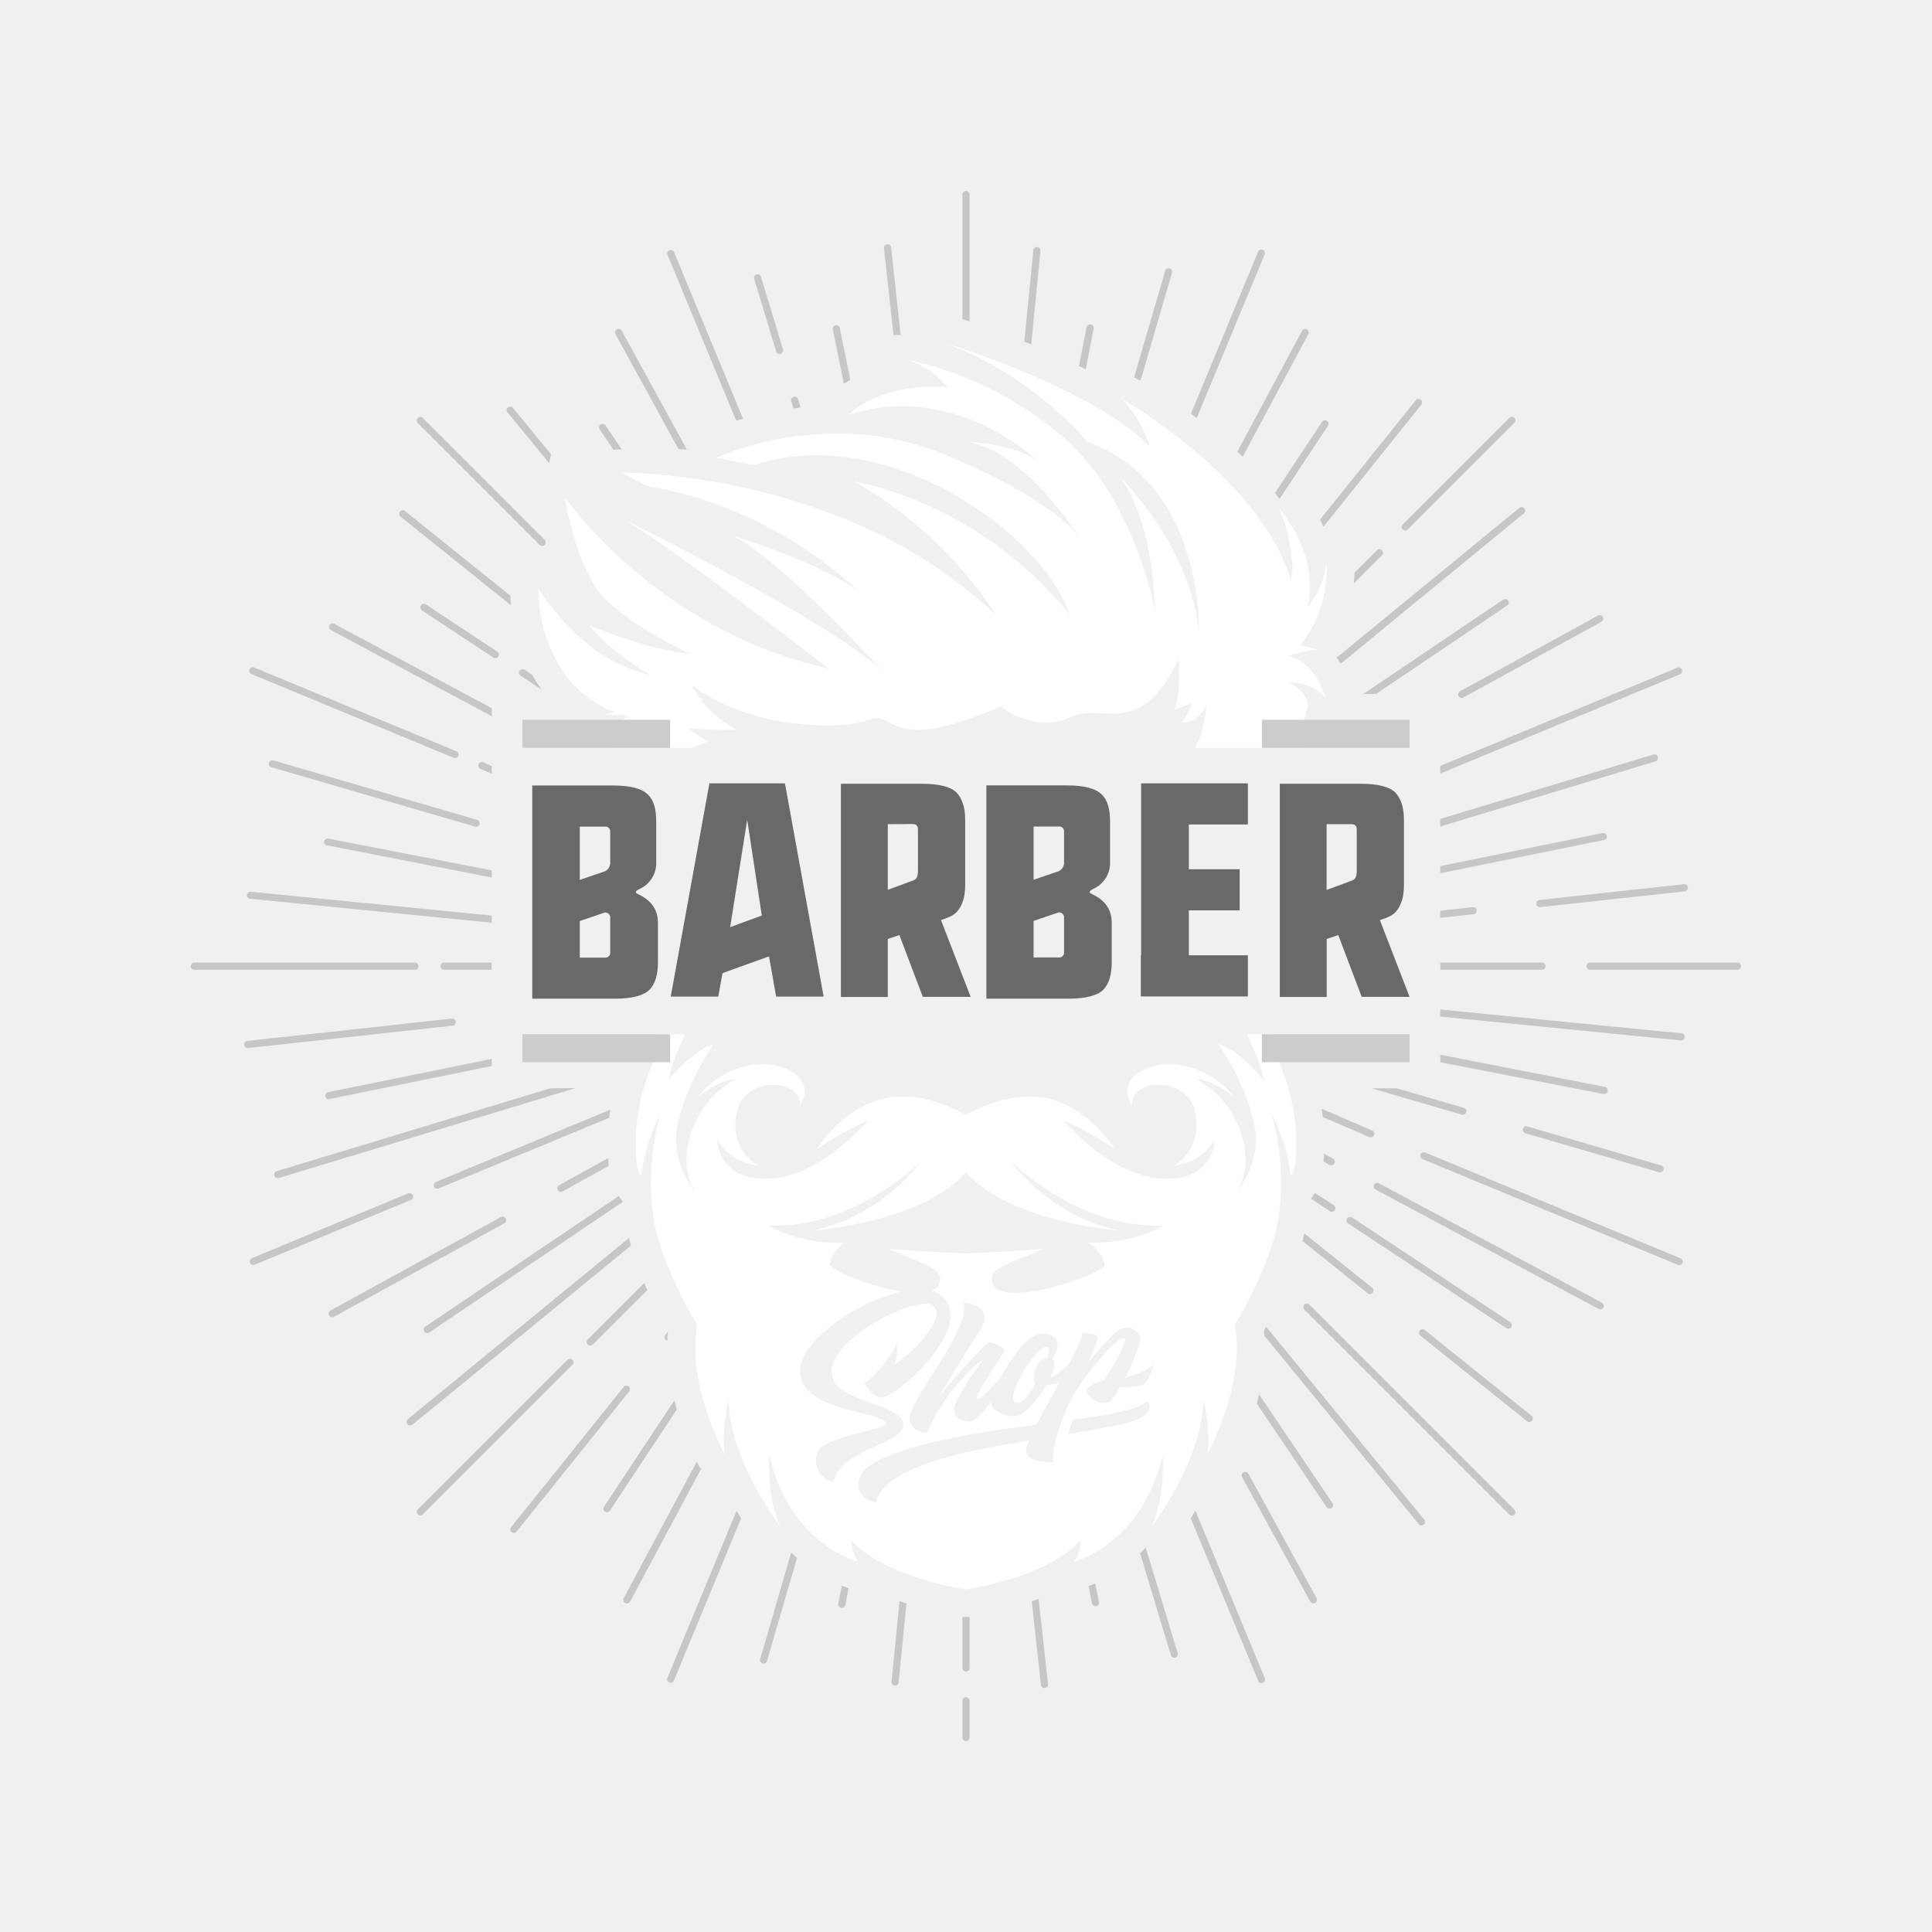
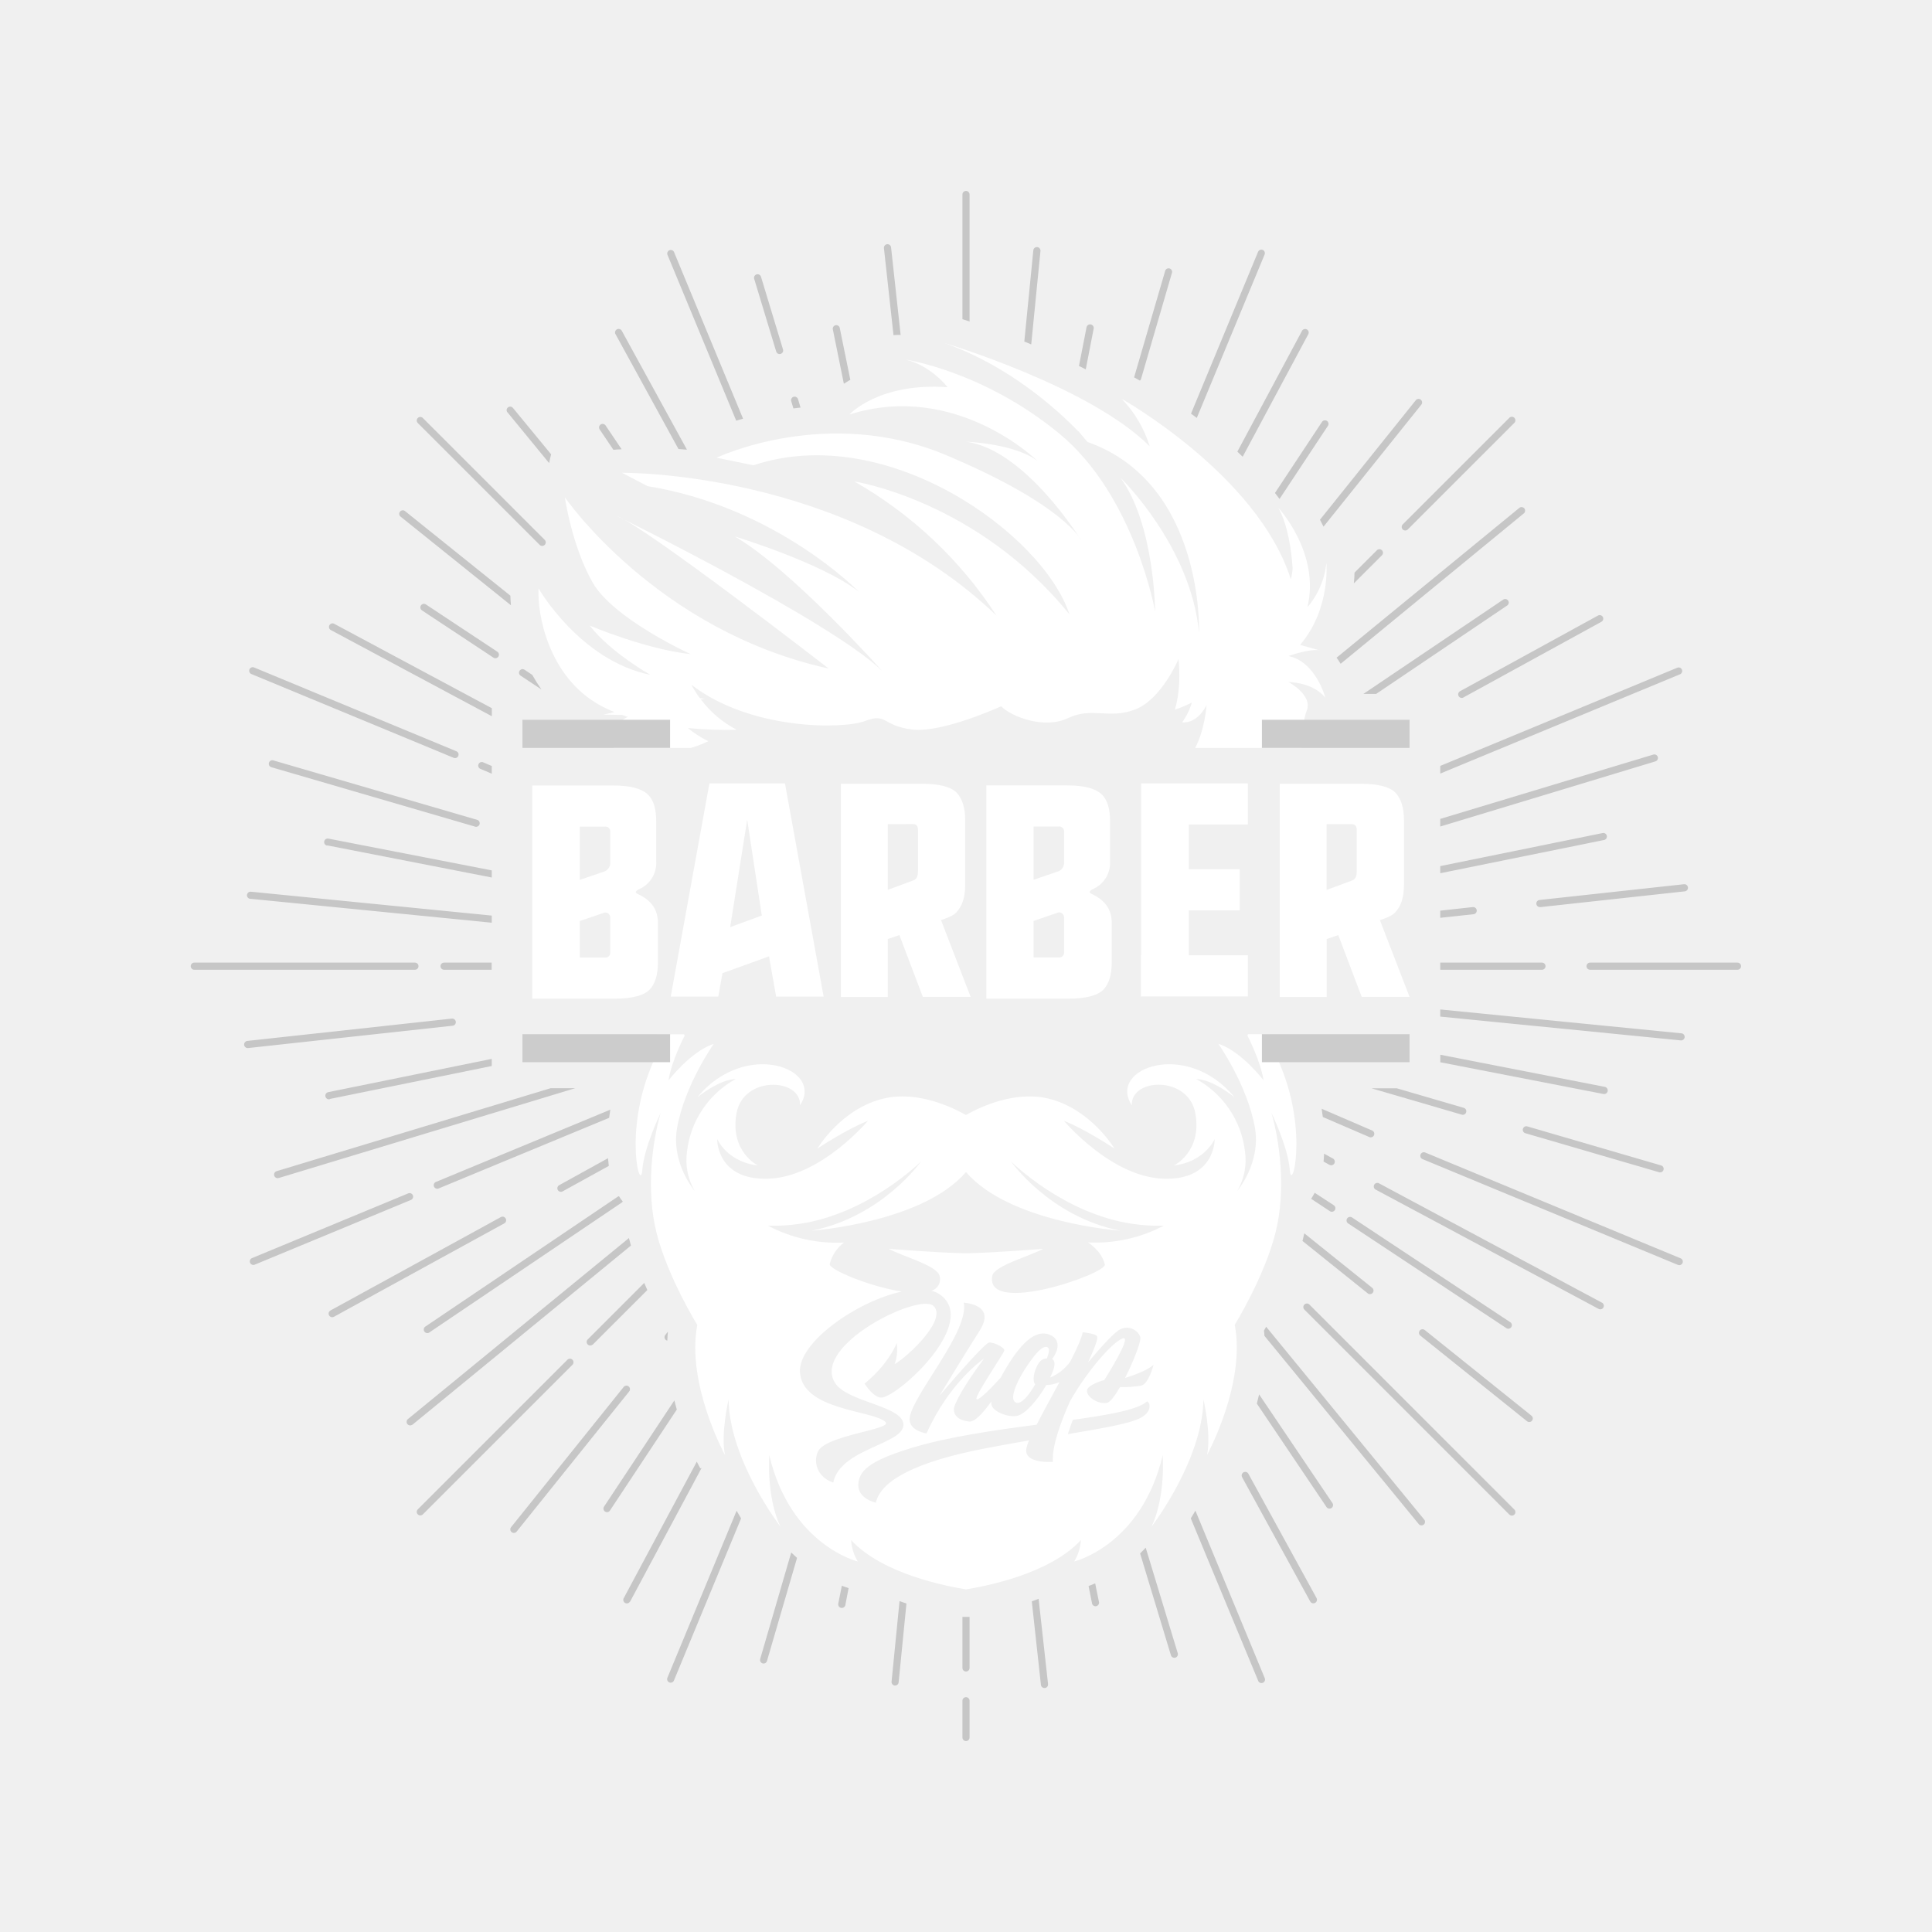
- <svg xmlns="http://www.w3.org/2000/svg" id="barbershop-seeklogo.com_Konvertiert_" data-name="barbershop-seeklogo.com [Konvertiert]" viewBox="0 0 541.46 541.46">
+ <svg xmlns="http://www.w3.org/2000/svg" viewBox="0 0 541.46 541.46">
  <defs>
    <style>
      .cls-1 {
        fill: rgba(255,255,255,0);
      }

      .cls-1, .cls-2, .cls-3, .cls-4, .cls-5 {
        fill-rule: evenodd;
      }

      .cls-2 {
        fill: #c6c6c6;
      }

      .cls-3 {
        fill: #fff;
      }

      .cls-4 {
        fill: #ccc;
      }

      .cls-5 {
-         fill: #6a6869;
+         fill: #fff;
      }
    </style>
  </defs>
  <path id="Path_46" data-name="Path 46" class="cls-1" d="M0,0H541.46V541.46H0V0Z" />
  <path id="Path_47" data-name="Path 47" class="cls-2" d="M305,179.78a1,1,0,1,1,2,0v35.6l-2-.66ZM287.13,596.66a1,1,0,1,1-1.98-.2L287.37,574l1.94.67-2.18,22ZM322.34,221l2.53-25.58a1,1,0,0,1,2,.19l-2.59,26.18-1.92-.79ZM211.8,574.17a1,1,0,0,1-1.76-.94l20.51-38.32c.59,1.21,1,1.88,1,1.89l.35-.13-20.06,37.5ZM382.05,251.85l18.15-33.91a1,1,0,0,1,1.76.94l-18.42,34.4ZM150.81,524.56a1,1,0,0,1-1.27-1.54l62-50.78a1.847,1.847,0,0,0,.13.5c.13.53.28,1.07.43,1.61l-61.24,50.21Zm259-214.93,51.34-42.08a1,1,0,0,1,1.27,1.53L411,311.3c-.34-.55-.71-1.11-1.11-1.67ZM113.44,455.39a1,1,0,1,1-.57-1.91l76.72-23.23h6.89l-83,25.14ZM438.92,354.77l59.64-18a1,1,0,1,1,.57,1.91l-60.21,18.23v-2.09ZM105.39,377.18a1,1,0,1,1,.2-2l67.49,6.69v2l-67.69-6.71Zm333.53,31,67.69,6.7a1,1,0,0,1-.2,1.98l-67.49-6.68v-2Zm-311-106.37a1,1,0,0,1,.93-1.76l44.26,23.7V326l-45.19-24.19ZM406.4,448.62l2.47,1.36a1.008,1.008,0,0,1-1,1.75l-1.66-.92c.06-.67.12-1.41.15-2.19Zm14.33,10a1,1,0,0,1,.93-1.76l62.45,33.43a1,1,0,1,1-.93,1.75ZM177.49,240.86a.995.995,0,1,1,1.54-1.26l10.7,13c-.18.68-.37,1.51-.56,2.46l-11.68-14.24ZM390.12,497.1l44.38,54.15a1,1,0,0,1-1.53,1.26l-43.33-52.86a14.081,14.081,0,0,0-.13-1.47l.61-1.08ZM246.66,203.49a1,1,0,1,1,1.91-.57l6.13,20.23a1,1,0,1,1-1.91.58l-6.13-20.24ZM257,237.67a1,1,0,0,1,1.91-.58l.72,2.4q-1,.1-2,.24l-.62-2.06ZM356.36,559l9,29.65a1,1,0,0,1-1.91.58l-8.66-28.61q.8-.76,1.59-1.62ZM250.23,590.75a.994.994,0,1,1-1.91-.55l8.7-29.83c.54.53,1.09,1,1.63,1.51ZM353.12,231l8.66-29.68a1,1,0,1,1,1.9.56L355,231.67l-.27.27-1.61-.91ZM180,554.59a1,1,0,0,1-1.55-1.25L210,514.05a1,1,0,1,1,1.55,1.25ZM222.29,501a.91.91,0,0,1-.42-.2,1,1,0,0,1-.15-1.39l.74-.93c-.08.84-.14,1.68-.17,2.52ZM405.21,270.92,432,237.51a1,1,0,1,1,1.55,1.25L406.2,272.87q-.49-1-1-1.95ZM128.89,494.29a1.008,1.008,0,1,1-1-1.75l47.73-26.16a1,1,0,1,1,1,1.74Zm64.17-35.19a1,1,0,1,1-.95-1.74l13.56-7.49c.06.78.14,1.51.22,2.16l-12.83,7.07ZM445.44,320.74a1,1,0,1,1-1-1.74l38.63-21.19a1,1,0,1,1,.96,1.75L445.4,320.74ZM104.77,419a1.006,1.006,0,0,1-.21-2l57.35-6.26a1.005,1.005,0,0,1,.21,2Zm334.15-38.51,9.11-1a1.005,1.005,0,1,1,.21,2l-9.32,1v-2Zm27.93-1a1,1,0,0,1-.21-1.98l40.59-4.43a1.005,1.005,0,0,1,.21,2l-40.59,4.43ZM111.3,340.28a.994.994,0,0,1,.55-1.91l57.25,16.7a1,1,0,0,1-.55,1.91Zm315.45,90,18.64,5.44a1,1,0,1,1-.55,1.91l-25.18-7.35Zm36.1,12.61a1,1,0,1,1,.56-1.91l37.29,10.88a1,1,0,1,1-.55,1.91l-37.3-10.88ZM147.46,270a1,1,0,0,1,1.25-1.55l29.6,23.77c0,.84.08,1.74.16,2.69l-31-24.91ZM400.81,470.92l19.1,15.33a1,1,0,0,1-1.25,1.55L400.3,473.06l.09-.32c.15-.61.29-1.21.42-1.82Zm32.49,28.64a1,1,0,0,1,1.25-1.56l30,24.09a1,1,0,0,1-1.25,1.55l-30-24.08ZM207.76,218.94a1.008,1.008,0,0,1,1.75-1l18.28,33.35c-.79-.07-1.58-.13-2.37-.17L207.76,218.9ZM383.39,539.28a1,1,0,0,1,1.74-1l19.11,34.85a1.008,1.008,0,0,1-1.75,1l-19.1-34.84ZM283,194.82a1.005,1.005,0,0,1,2-.21l2.68,24.52a19.094,19.094,0,0,0-2,.07Zm43.35,378.53L329,597.28a1.006,1.006,0,0,1-2,.21l-2.56-23.42,1.93-.72Zm-54.15,1.72a1.018,1.018,0,1,1-2-.38l1-5c.82.31,1.47.53,1.9.66l-.92,4.76Zm65.45-347.18L339.78,217a1.017,1.017,0,0,1,2,.37l-2.22,11.42-1.85-.94ZM206.28,548.51a1,1,0,1,1-1.66-1.09l19.64-29.67c.22.87.45,1.72.69,2.56ZM392.59,263.43l13.13-19.84a1,1,0,1,1,1.66,1.1l-13.51,20.42c-.42-.57-.85-1.13-1.28-1.68ZM155.53,498.75a1,1,0,0,1-1.12-1.65l54-36.45a.81.81,0,0,1,.33-.14,12,12,0,0,0,1.07,1.5,1.14,1.14,0,0,1-.29.29l-54,36.45Zm261.84-179,39.1-26.37a1,1,0,1,1,1.11,1.65l-36.64,24.72ZM127.68,433.35a1.02,1.02,0,1,1-.4-2l45.8-9.32v2l-45.4,9.24ZM438.92,368l45.4-9.24a1,1,0,1,1,.39,1.95L438.92,370ZM127,362.27a1,1,0,1,1,.37-1.96l45.72,8.89v2l-46.09-9Zm311.93,58.6,46.09,9a1.017,1.017,0,1,1-.37,2l-45.72-8.89v-2.11ZM153.54,296.34a1,1,0,1,1,1.1-1.67l19.94,13.2a1,1,0,1,1-1.1,1.66Zm27.56,18.24a1,1,0,0,1,1.1-1.66l2.23,1.48a46,46,0,0,0,2.59,4.1Zm222.66,145L409,463a1,1,0,1,1-1.1,1.66l-5.17-3.42a17.768,17.768,0,0,0,1-1.7Zm9.26,8.51a1,1,0,0,1,1.1-1.66l44.34,29.35a1,1,0,1,1-1.1,1.66L413,468.08ZM203.3,245.58a1,1,0,0,1,1.66-1.11l4.53,6.72c-.83,0-1.6.09-2.31.14ZM388.15,516.06l20.55,30.46a1,1,0,0,1-1.66,1.12l-19.53-29c.22-.85.44-1.72.64-2.61ZM268.71,217.73a1,1,0,1,1,1.94-.39l2.93,14.37c-.65.37-1.25.75-1.81,1.11Zm73.5,351.33,1.08,5.31a1,1,0,0,1-1.94.4l-1-5c.54-.2,1.17-.45,1.87-.75ZM224.15,596.24a.993.993,0,1,1-1.84-.75l19.4-46.82c.43.75.85,1.47,1.26,2.14ZM369.07,241.18l18.78-45.32a.991.991,0,1,1,1.83.76l-19,45.78c-.55-.42-1.1-.82-1.65-1.22ZM153.78,549.69a1,1,0,1,1-1.42-1.41l41.93-41.93a1,1,0,0,1,1.42,1.41l-41.93,41.93Zm47.56-47.57a1,1,0,0,1-1.41-1.41l15.89-15.89c.29.66.58,1.32.87,2l-15.35,15.34ZM414.89,285.75l6.32-6.32a1,1,0,0,1,1.41,1.41l-7.92,7.92c.11-1.06.16-2,.18-2.84v-.17Zm14.93-12.1a1,1,0,1,1-1.42-1.41l29.82-29.82a1,1,0,1,1,1.41,1.41ZM106.57,479.74a1,1,0,0,1-.76-1.84l43.78-18.14a1,1,0,1,1,.76,1.84l-43.78,18.14Zm51.76-21.45a1,1,0,1,1-.75-1.83l48.73-20.19c-.12.77-.23,1.54-.32,2.28l-47.66,19.74ZM438.92,339.92l66.51-27.55a1,1,0,0,1,.76,1.84l-67.27,27.86v-2.15ZM89.72,397.05a1,1,0,0,1,0-2h61.84a1,1,0,0,1,0,2Zm70,0a1,1,0,1,1,0-2h13.34v2Zm279.18-2h28.52a1,1,0,0,1,0,2h-28.5v-2Zm42,2a1,1,0,0,1,0-2h41.32a1,1,0,0,1,0,2ZM105.81,314.21a1,1,0,1,1,.76-1.84l56.52,23.41a1,1,0,1,1-.76,1.84ZM170,340.79a1,1,0,1,1,.76-1.84l2.33,1v2.15ZM405.66,436l14.24,6.14a1,1,0,0,1-.79,1.83L406,438.32c-.09-.75-.2-1.53-.32-2.31Zm28.19,14.08a1,1,0,0,1,.76-1.84l71.58,29.65a1,1,0,1,1-.76,1.84l-71.58-29.65ZM152.36,243.83a1,1,0,1,1,1.42-1.41l34.2,34.2a1,1,0,0,1-1.41,1.41l-34.21-34.2ZM400.78,492.24a1,1,0,0,1,1.41-1.41l57.44,57.45a1,1,0,1,1-1.41,1.41l-57.44-57.45ZM222.31,196.62a1,1,0,0,1,1.84-.76l19.37,46.75-1.92.56-19.29-46.55Zm148,352.06,19.38,46.81a1,1,0,1,1-1.84.75L369,550.81c.41-.67.83-1.38,1.27-2.13ZM307,578.42v14.31a1,1,0,0,1-2,0V578.42Zm-2,23.5a1,1,0,0,1,2,0v10.3a1,1,0,0,1-2,0Z" transform="translate(-35.27 -125.27)" />
  <path id="Path_48" data-name="Path 48" class="cls-3" d="M361.52,468.77a48.938,48.938,0,0,1-8.81-.5c-19.43-2.82-34.1-17.5-34.1-17.5s10.78,15.45,30.59,19.41c0,0-31-2.22-43.2-16.43-12.2,14.21-43.2,16.43-43.2,16.43,19.81-4,30.6-19.41,30.6-19.41s-14.67,14.68-34.11,17.5a48.883,48.883,0,0,1-8.8.5,41.14,41.14,0,0,0,21.32,4.73,10.87,10.87,0,0,0-4,6c-.35,1.52,11.1,6.33,20.16,7.74-12.51,2.72-29,14.21-28.51,22.58.66,10.84,20.76,10.68,24,14,2,2.09-17.06,3.67-19,8.35-1.47,3.47.41,7.34,4.33,8.6,2-9.51,19.27-10.63,19.67-16,.42-5.52-15.85-6.43-19.21-12-6.38-10.51,23.53-25.2,27.6-21.52s-7,14.09-10.85,16.34a12.16,12.16,0,0,0,.57-5.93s-1.94,5.58-9,11.39c0,0,2.69,4.3,5,3.88,5.25-1,26.59-20.69,16.45-28.62a7.451,7.451,0,0,0-2.7-1.3,3.34,3.34,0,0,0,2.3-4.08c-.5-2.94-10.28-5.49-14.29-7.67,0,0,13.69,1.11,21.65,1.26,8-.15,21.66-1.26,21.66-1.26-4,2.18-13.8,4.73-14.3,7.67-1.9,11.15,32.16-.71,31.57-3.28-.88-3.84-4.73-6.18-4.73-6.18a41.18,41.18,0,0,0,21.32-4.73Zm29.84-53.66a48,48,0,0,0,2.88,9.09c7.65,18.52,3,35.51,2.51,29s-5.14-16-5.14-16c2.13,7.28,4.26,21.2,1.12,33.59s-11.41,25.77-11.41,25.77c3.14,16.61-7.77,36.48-7.77,36.48,1.25-5.88-1-15.59-1-15.59C372.3,534.6,358,553.12,358,553.12c4-8.42,3.13-20,3.13-20-6,25.29-24.82,29.77-24.82,29.77a12.61,12.61,0,0,0,1.88-6c-8.64,9.44-26.64,12.93-32.19,13.81-5.55-.88-23.55-4.37-32.19-13.81a12.61,12.61,0,0,0,1.88,6s-18.8-4.48-24.82-29.77c0,0-.88,11.63,3.13,20,0,0-14.29-18.52-14.54-35.64,0,0-2.26,9.71-1,15.59,0,0-10.9-19.87-7.77-36.48,0,0-8.28-13.38-11.41-25.77s-1-26.31,1.13-33.59c0,0-4.64,9.45-5.14,16s-5.15-10.47,2.51-29a54.446,54.446,0,0,0,2.45-7.2c-.33-.6-.65-1.24-.94-1.89H227l.14.4s-3.64,6.9-4.51,12.52c0,0,6.27-8.18,12.66-10.22,0,0-8.15,11.5-10.28,23.63-1.11,6.3,1.24,12.85,5,17.65a17.14,17.14,0,0,1-2.2-11.12,26.65,26.65,0,0,1,13.67-20.34c-4.76.16-10.78,5.14-10.78,5.14,13.37-16.34,35.68-8.14,28.78,2.24.37-7.66-15.93-8.43-17.81,2.3s6,14.56,6,14.56c-8.65-1-11.41-7.41-11.41-7.41s-.25,11.63,14.42,11.12,27.84-16.23,27.84-16.23c-6.15,2.43-14.17,7.79-14.17,7.79s6.64-11.24,18.68-14.05c9.44-2.2,19.18,2.5,22.95,4.64,3.78-2.14,13.52-6.84,22.95-4.64,12,2.81,18.68,14.05,18.68,14.05s-8-5.36-14.17-7.79c0,0,13.17,15.71,27.84,16.23s14.42-11.12,14.42-11.12-2.76,6.39-11.41,7.41c0,0,7.9-3.83,6-14.56s-18.18-10-17.81-2.3c-6.9-10.38,15.42-18.58,28.78-2.24,0,0-6-5-10.78-5.14A26.65,26.65,0,0,1,384.19,448,17,17,0,0,1,382,459.08c3.74-4.79,6.08-11.34,5-17.64-2.13-12.13-10.28-23.63-10.28-23.63,6.4,2,12.67,10.22,12.67,10.22-.88-5.62-4.52-12.52-4.52-12.52l.15-.4ZM328.67,506c-.84,0-2,.27-2.95,2.49-1.5,3.55-.34,4.77-.34,4.77s-3.43,6.3-5.54,5,1.52-8.16,5.13-12.77c1.86-2.38,3-2.91,3.7-2.71,1.2.37.23,2.43,0,3.18Zm28.08,12c1,.39,1.61,3.45-3.06,5.2-3.62,1.37-10.15,2.47-19.15,4,.4-1.28.87-2.61,1.38-4C346.16,521.78,354.25,520.34,356.75,518Zm-6.21-6.53c2.49-.76,6.16-2.08,8-3.68,0,0-1.25,5.2-3.43,5.81a29.668,29.668,0,0,1-5.94.41c-1.42,2.45-2.78,4.27-3.66,4.42-2.55.44-5.67-1.64-5.6-3.39s4.85-3,4.85-3,8-12.57,5.22-11.69-9.9,8.95-14.85,17.66c-2.73,6.2-5.07,12.63-4.78,16.95,0,0-7.84.66-7.48-3.47a10.2,10.2,0,0,1,.81-2.53c-3.66.63-7.59,1.33-11.78,2.13-19.78,3.76-29.72,9-31.17,15.33-5.85-1.62-5.3-5.56-4.23-7.7,1.73-3.5,8.65-5.94,14.11-7.61,10.25-3.15,23.32-5,35.19-6.56,1.79-3.5,4.16-7.78,6.38-11.91a10,10,0,0,1-3.69.8c-2.39,4.21-5.88,8.2-8.23,8.65-2.56.49-6.93-1.29-7.15-3.28a3.358,3.358,0,0,1,0-.78c-2.09,2.94-4.6,5.84-6.23,5.64-3.28-.39-4.24-1.89-4.28-3.39s3.2-7.28,8.48-14.28c0,0-9.67,6.49-16.14,21,0,0-5.42-.78-4.68-4.67,1.29-6.75,16.74-24.09,15.1-32,7.35.88,6.41,4.83,4.45,7.89-4.17,6.53-11.25,18.23-11.25,18.23s12.46-14.78,13.92-14.91,4.27,1.4,4.26,2.17-9,13.65-7.69,13.74c.95.07,4.66-3.87,6.66-6.07.21-.4.44-.81.68-1.24,4.91-8.69,9.2-12.42,13.11-10.78,3.64,1.53,1.87,5.26.65,6.77.66.38.91,1.37.31,3.1-.24.68-.54,1.39-.88,2.12a13.39,13.39,0,0,0,5.64-4.47c1.82-3.57,3.19-6.59,3.49-8.23,0,0,4,.35,4.09,1.31s-1,3.69-2.6,7.15c3.4-4.08,7.6-8.81,9.33-9.44,3.11-1.15,5.43,1.39,5.34,2.74-.11,1.74-2.12,6.79-4.33,11.11ZM337.42,246.11c-5.63-5.82-19.22-18.33-37.61-24.75,0,0,40.81,12.1,57.68,29a33.51,33.51,0,0,0-7.82-13.29s38,21.33,47.3,50.36l.07.2a18.489,18.489,0,0,0,.5-3.05c-.32-4.88-1.27-12.07-4-17,0,0,11.82,12.75,8.14,27.87A22.55,22.55,0,0,0,407,283s1.23,13-7.37,23l5.5,1.55c-2.44-.53-7.72,1.21-8.64,1.53l-.08.06c7.66,1.6,10.29,11.64,10.29,11.64-3.65-4.42-10.31-4.35-10.31-4.35s6.84,3.59,5.1,8c-.93,2.31-1.36,6.76-1.56,10.45h-29.7c2.71-5.09,3.2-12,3.2-12-2.91,5.6-6.85,4.82-6.85,4.82a18.21,18.21,0,0,0,2.72-5.53,36.1,36.1,0,0,1-4.79,2s1.94-5.3,1.05-14.18c0,0-4.75,11.27-12.14,14.11s-12.1-.8-18.81,2.42-15.93-.43-18.77-3.31c0,0-16.4,7.53-24.86,6.52s-7.1-4.77-13.26-2.4-32.16,2.61-48.67-10.15a25.229,25.229,0,0,0,2.36,3.74l1.41.22-1.12.16a29.94,29.94,0,0,0,10.05,8.5,111.25,111.25,0,0,1-13.71-.49A28.539,28.539,0,0,0,233.8,333a36.07,36.07,0,0,1-4.9,1.89H207.29a16,16,0,0,1-.24-3.53c.22-2.89,2.63-4.46,4.17-5.18-.54-.17-1.09-.35-1.63-.54l-5.18-.09,3.07-.71a38.048,38.048,0,0,1-4.12-1.95c-14.43-8-17.58-25.62-17.15-32.71,0,0,11.55,20.19,31.34,24.23,0,0-11.21-6.31-17-13.81,0,0,15.7,6.65,28.3,8,0,0-21.65-9.82-27.5-20.1s-7.77-23.86-7.77-23.86,25.63,37.36,73.94,48c0,0-51.2-39.7-59.41-42.79,0,0,59.57,29.28,74.3,43.35,0,0-25.29-28.34-41.23-37.6,0,0,24.68,7.51,34.78,15.52,0,0-23-23.74-59.21-29.61l-7.14-3.73s62.42-.78,104.92,40A115.76,115.76,0,0,0,274.7,260.2s34.4,5.28,60.31,37.27c-7.42-22.56-51.21-54.25-88.57-41.8l-10.32-2.12s30.89-14.79,64.34-.71,37.92,24,37.92,24S322.7,251.25,306,249.06c0,0,13.85.52,20.08,5.44,0,0-22.74-22.5-52.73-13.07,0,0,8.13-9,27.5-7.64,0,0-4.59-6-11.67-7.72,0,0,21.72,3.24,42.91,20.67S359,296.63,359,296.63s-.13-24.27-9.69-37.46c0,0,19.74,19.12,22,43.47,0,0,1.57-41.89-31.28-53.52l-2.52-3Z" transform="translate(-35.27 -125.27)" />
  <path id="Path_49" data-name="Path 49" class="cls-4" d="M181.69,334.87h41.38V327H181.69v7.85Zm207.24,0h41.38V327H388.93v7.85Zm0,88.09h41.38v-7.85H388.93V423Zm-207.24,0h41.38v-7.85H181.69V423Z" transform="translate(-35.27 -125.27)" />
  <path id="Path_50" data-name="Path 50" class="cls-5" d="M184.44,345.41h22.62c4.87,0,8,.85,9.73,2.48s2.39,4.18,2.39,7.68v11.1a8,8,0,0,1-4.52,7.68c-.77.34-1.2.68-1.2.94s.43.51,1.2.85c3.33,1.71,5,4.27,5,7.77V395c0,3.41-.77,6.06-2.39,7.68s-4.95,2.48-9.73,2.48h-23.1Zm20.32,24.07a2.64,2.64,0,0,0,1.53-2.73v-8.28a1.35,1.35,0,0,0-1.53-1.53h-7v14.93l7-2.39Zm0,24.16a1.35,1.35,0,0,0,1.53-1.53v-9.48a1.42,1.42,0,0,0-1.53-1.62l-7,2.39v10.24Zm50.5-48.83,10.84,59.76H252.79l-2-11.27L237.76,398l-1.19,6.57H223.25l10.84-59.76Zm-15.36,40.3,8.87-3.25L244.68,355l-4.78,30.14Zm59.12-2c2.05-.68,3.33-1.19,4.27-2.13,1.62-1.71,2.48-4.18,2.48-7.68V355c0-3.41-.86-6-2.48-7.68-1.62-1.54-4.78-2.39-9.56-2.39H270.94v59.75h13.14V388.43l3.25-1.1,6.57,17.32h13.4L299,383.14Zm-7.93-26.89c1,0,1.45.51,1.45,1.62v11.44c0,1.8-.43,2.48-1.54,2.82l-6.92,2.56V356.25Zm20.54-10.84h22.62c4.86,0,8,.85,9.73,2.48s2.39,4.18,2.39,7.68v11.1a8,8,0,0,1-4.53,7.68c-.76.34-1.19.68-1.19.94s.43.51,1.19.85c3.33,1.71,5,4.27,5,7.77V395c0,3.41-.77,6.06-2.39,7.68s-5,2.48-9.74,2.48h-23V345.41Zm20.31,24.07a2.64,2.64,0,0,0,1.54-2.73v-8.28a1.36,1.36,0,0,0-1.54-1.53h-7v14.93l7-2.39Zm0,24.16a1.36,1.36,0,0,0,1.54-1.53V382.6a1.42,1.42,0,0,0-1.54-1.62l-7,2.39v10.24ZM385,356.34H368.45v12.55H382.7v11.52H368.45V393H385v11.53H355V393h.08V344.81H385Zm37,26.8c2.05-.68,3.33-1.19,4.26-2.13,1.63-1.71,2.48-4.18,2.48-7.68V355c0-3.41-.85-6-2.48-7.68-1.62-1.54-4.78-2.39-9.56-2.39H393.94v59.75h13.15V388.43l3.24-1.1,6.57,17.32h13.41L422,383.14Zm-7.94-26.89c1,0,1.45.51,1.45,1.62v11.44c0,1.8-.43,2.48-1.54,2.82l-6.91,2.56V356.25Z" transform="translate(-35.27 -125.27)" />
</svg>
